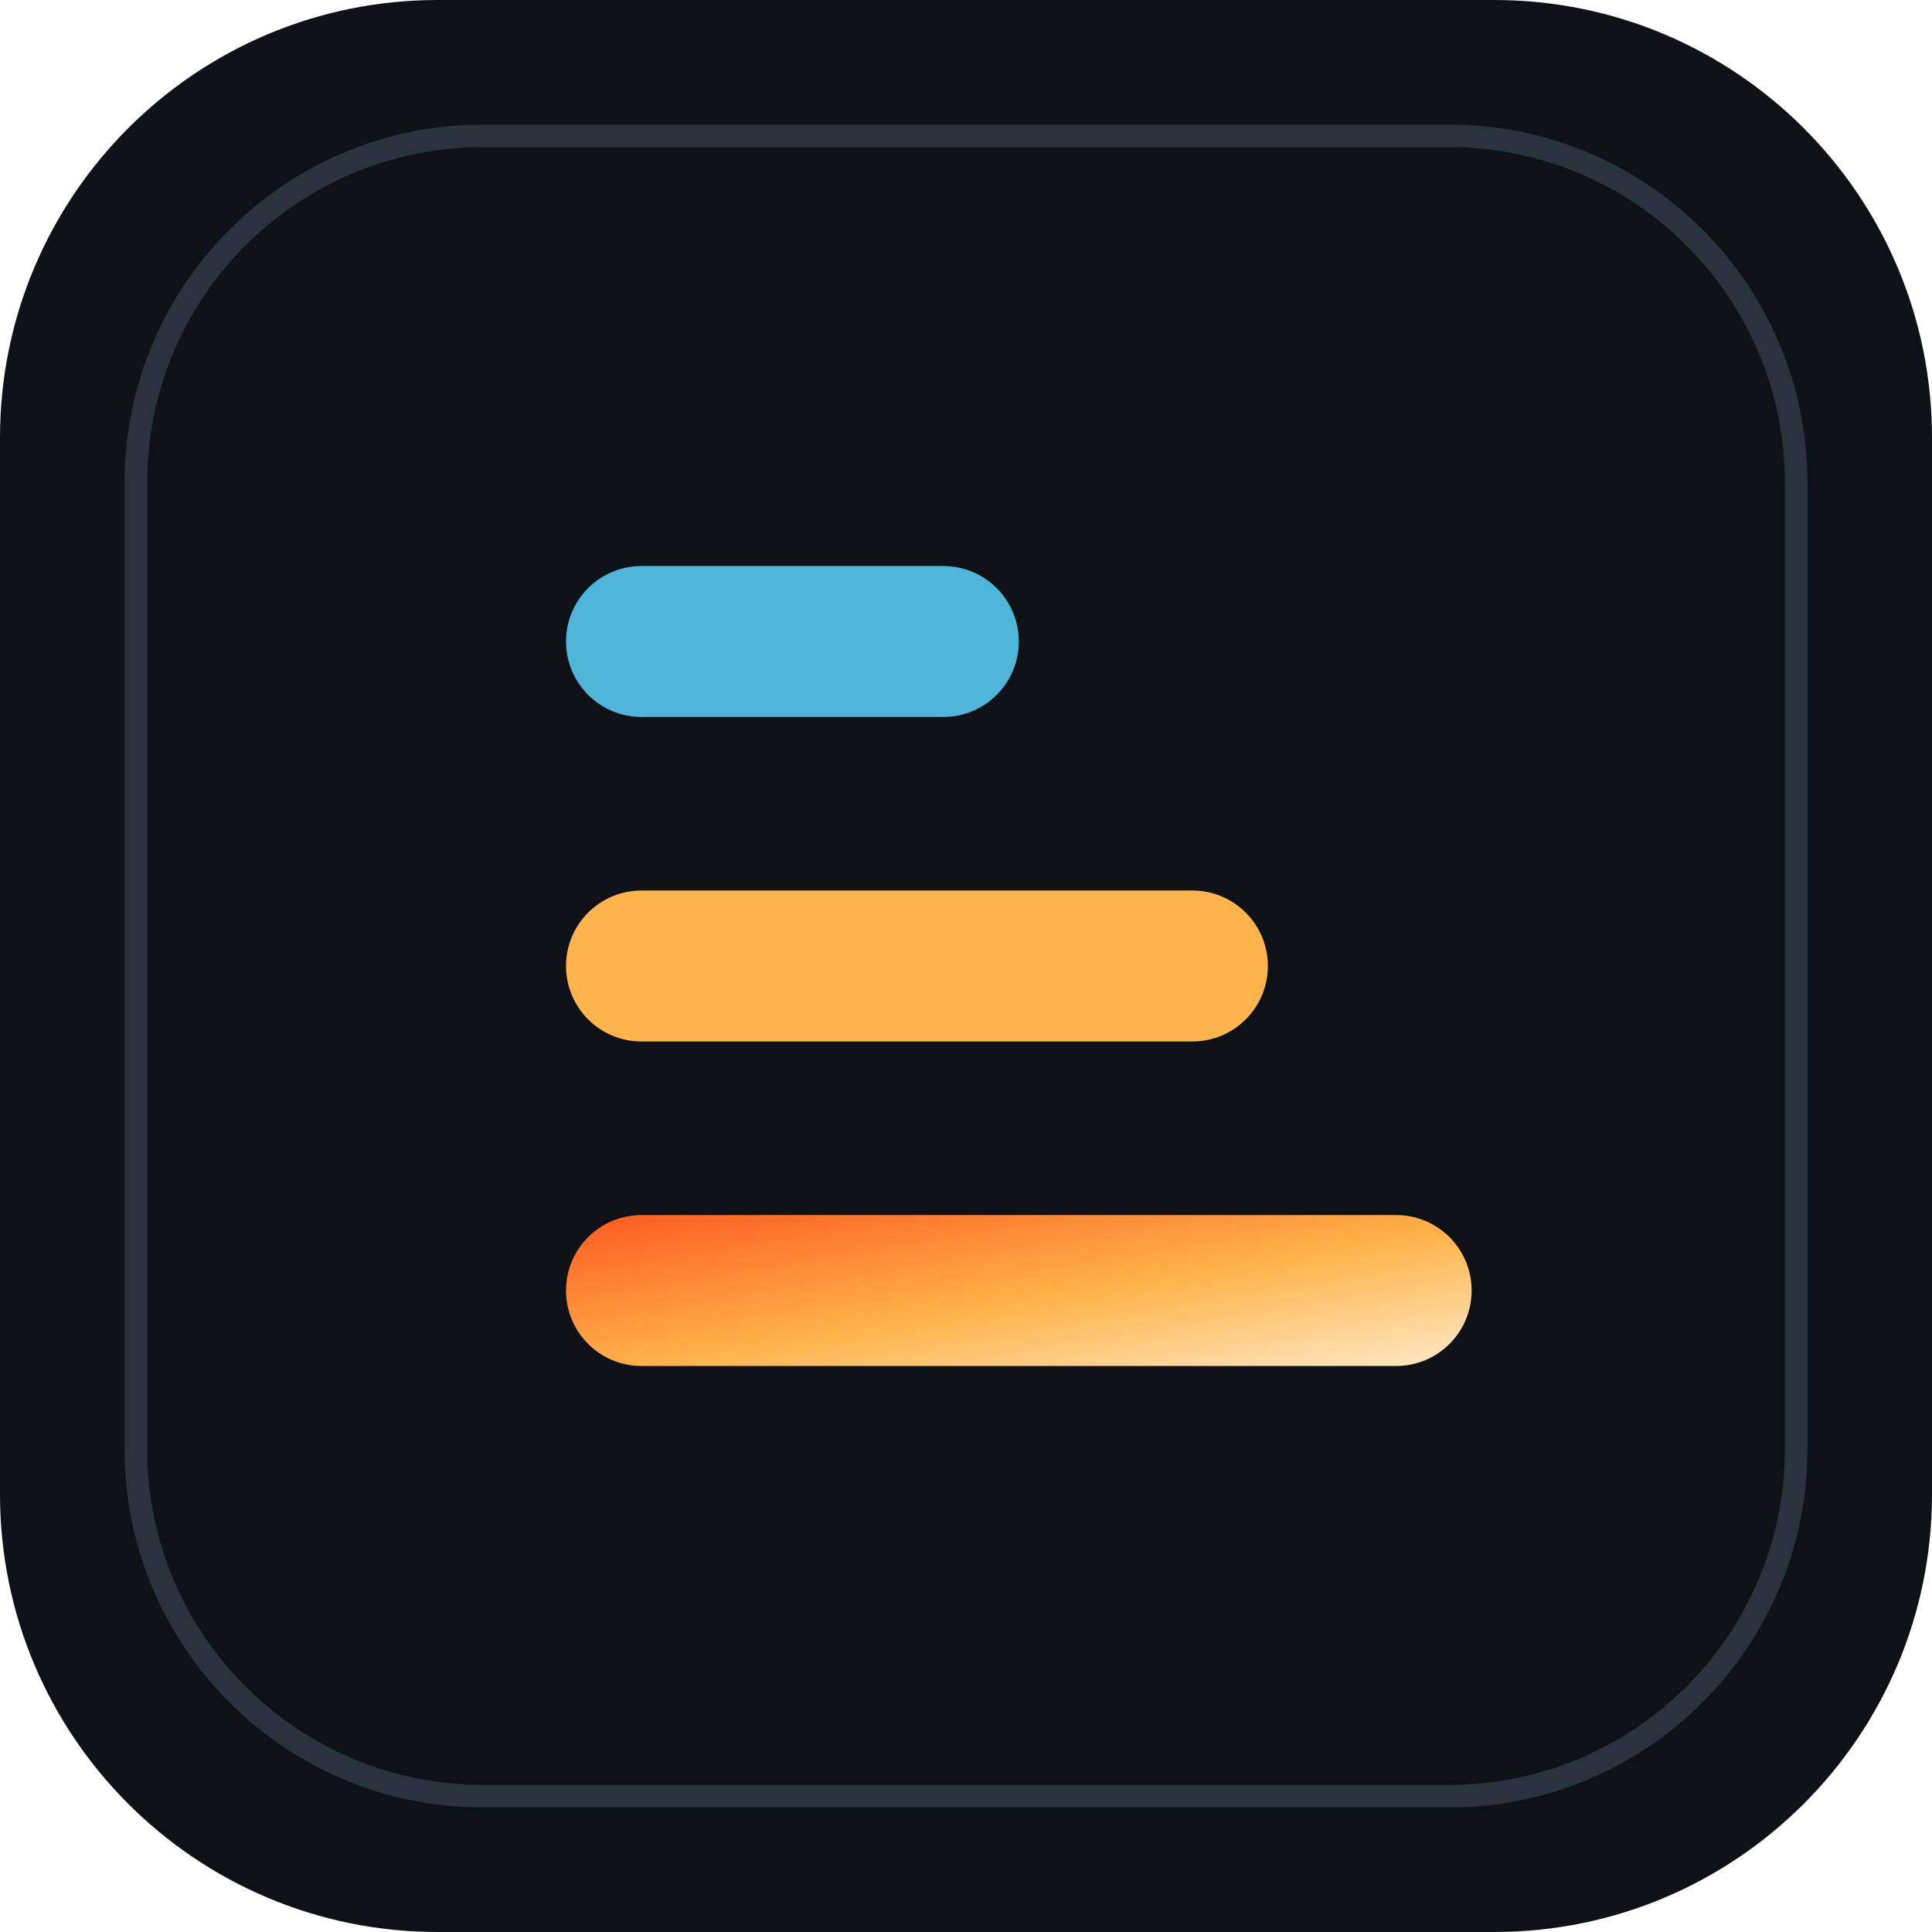
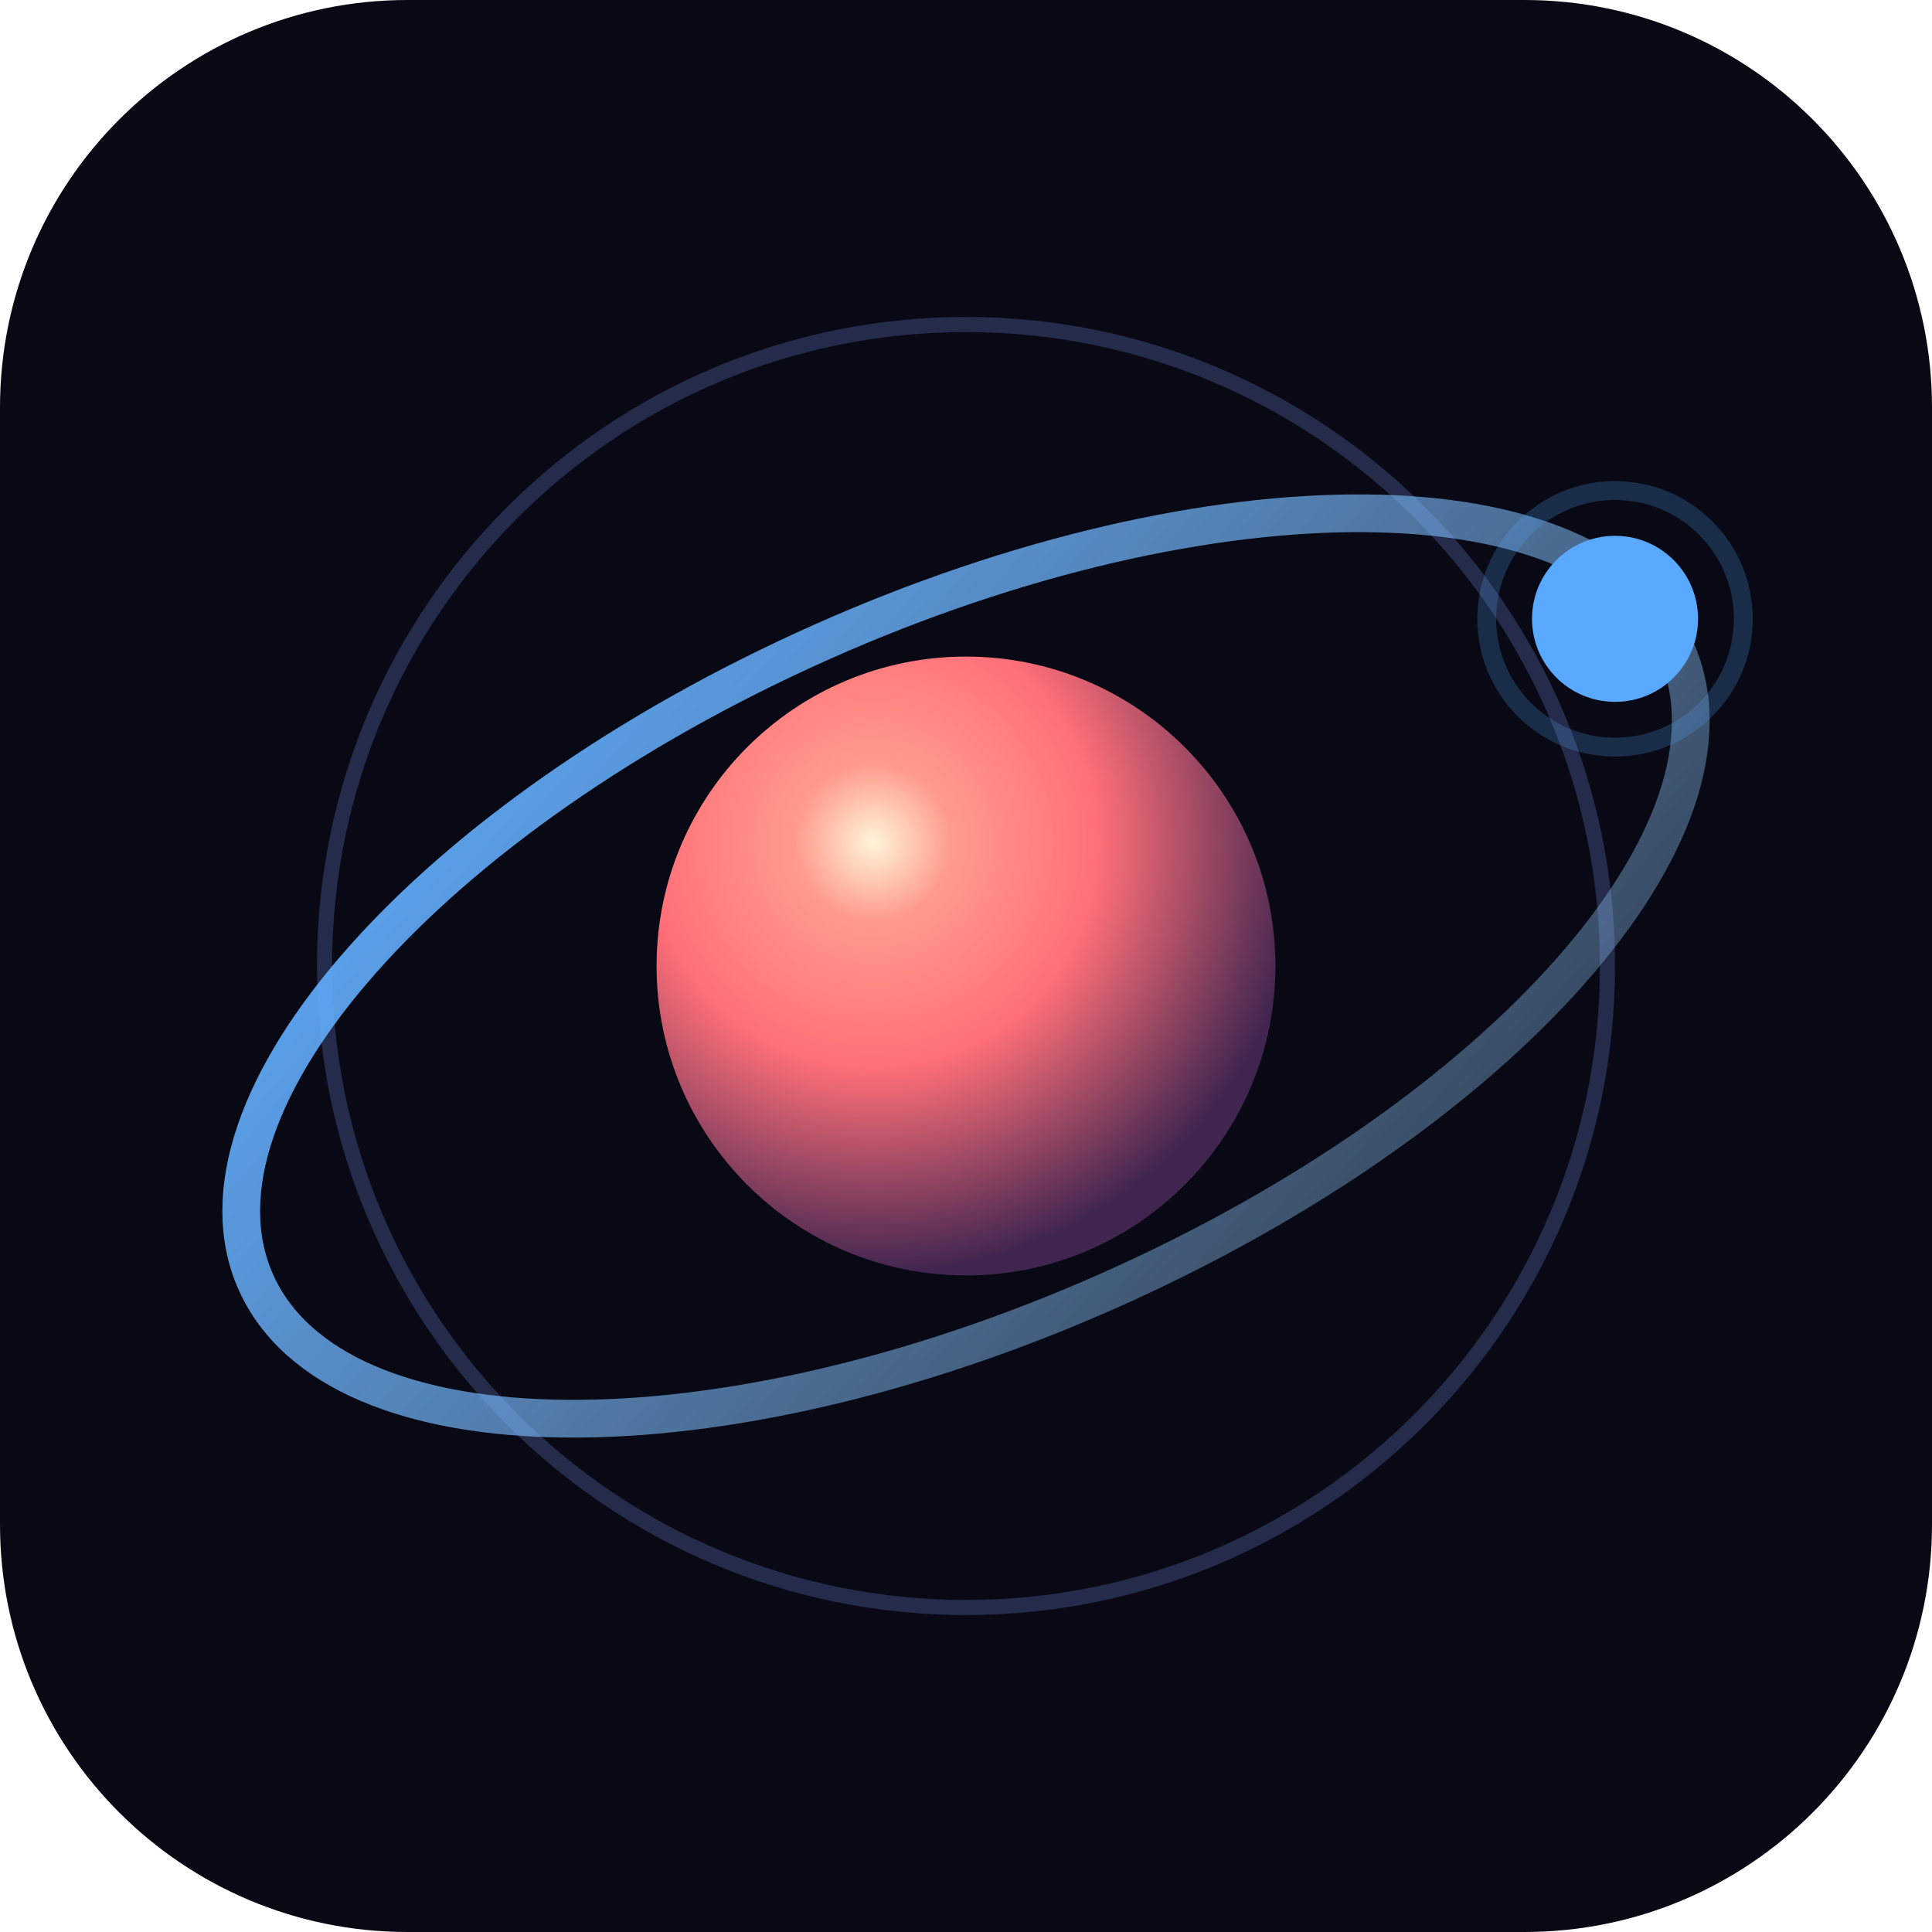
<svg xmlns="http://www.w3.org/2000/svg" viewBox="0 0 512 512">
  <defs>
-     <linearGradient id="heat" x1="0" y1="0" x2="1" y2="1">
-       <stop offset="0" stop-color="#ff5a1f" />
-       <stop offset="0.55" stop-color="#ffb44c" />
-       <stop offset="1" stop-color="#ffe9c7" />
+     <radialGradient id="body" cx="35%" cy="30%" r="70%">
+       <stop offset="0" stop-color="#fff5d8" />
+       <stop offset=".18" stop-color="#ff9b8c" />
+       <stop offset=".52" stop-color="#ff6f78" />
+       <stop offset="1" stop-color="#40254f" />
+     </radialGradient>
+     <linearGradient id="orbit" x1="0" y1="0" x2="1" y2="1">
+       <stop stop-color="#58a9ff" />
+       <stop offset="1" stop-color="#9fd1ff" stop-opacity=".25" />
    </linearGradient>
  </defs>
-   <rect width="512" height="512" rx="116" fill="#0e1116" />
-   <rect x="36" y="36" width="440" height="440" rx="92" fill="none" stroke="#2a323d" stroke-width="6" />
-   <rect x="150" y="150" width="120" height="40" rx="20" fill="#4fb6d9" />
-   <rect x="150" y="236" width="186" height="40" rx="20" fill="#ffb44c" />
-   <rect x="150" y="322" width="240" height="40" rx="20" fill="url(#heat)" />
+   <rect width="512" height="512" rx="108" fill="#080914" />
+   <circle cx="256" cy="256" r="170" fill="none" stroke="#252b4a" stroke-width="4" />
+   <ellipse cx="256" cy="256" rx="206" ry="94" fill="none" stroke="url(#orbit)" stroke-width="10" transform="rotate(-24 256 256)" />
+   <circle cx="256" cy="256" r="82" fill="url(#body)" />
+   <circle cx="428" cy="164" r="22" fill="#58a9ff" />
+   <circle cx="428" cy="164" r="34" fill="none" stroke="#58a9ff" stroke-opacity=".22" stroke-width="5" />
</svg>
